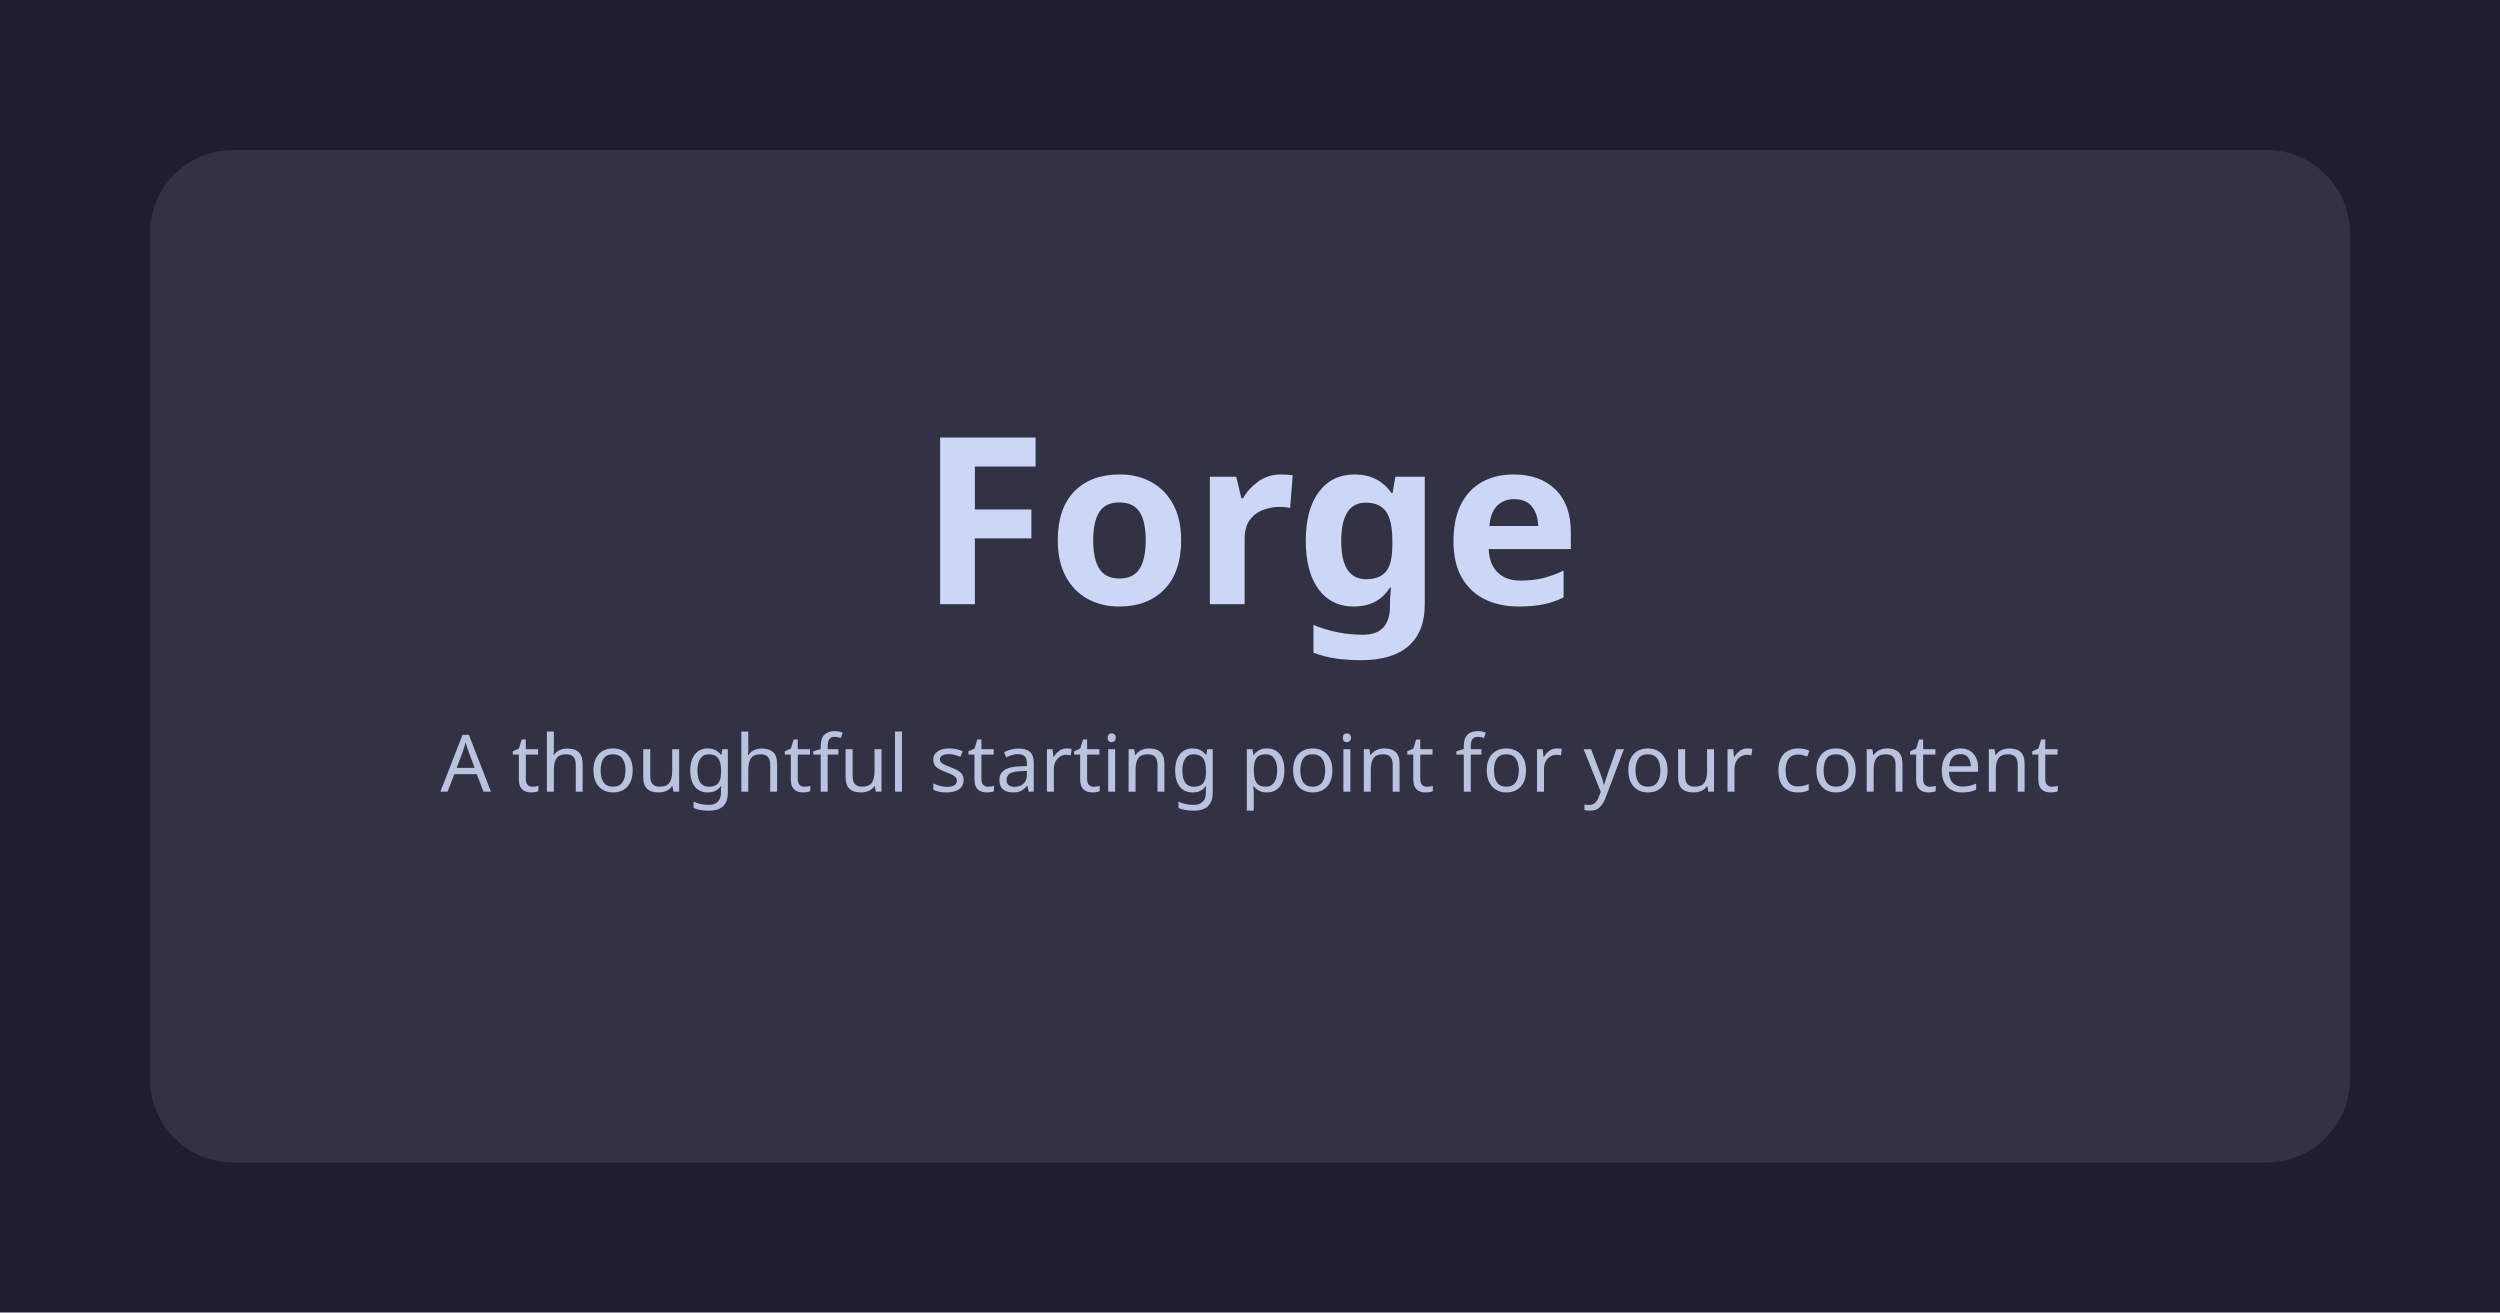
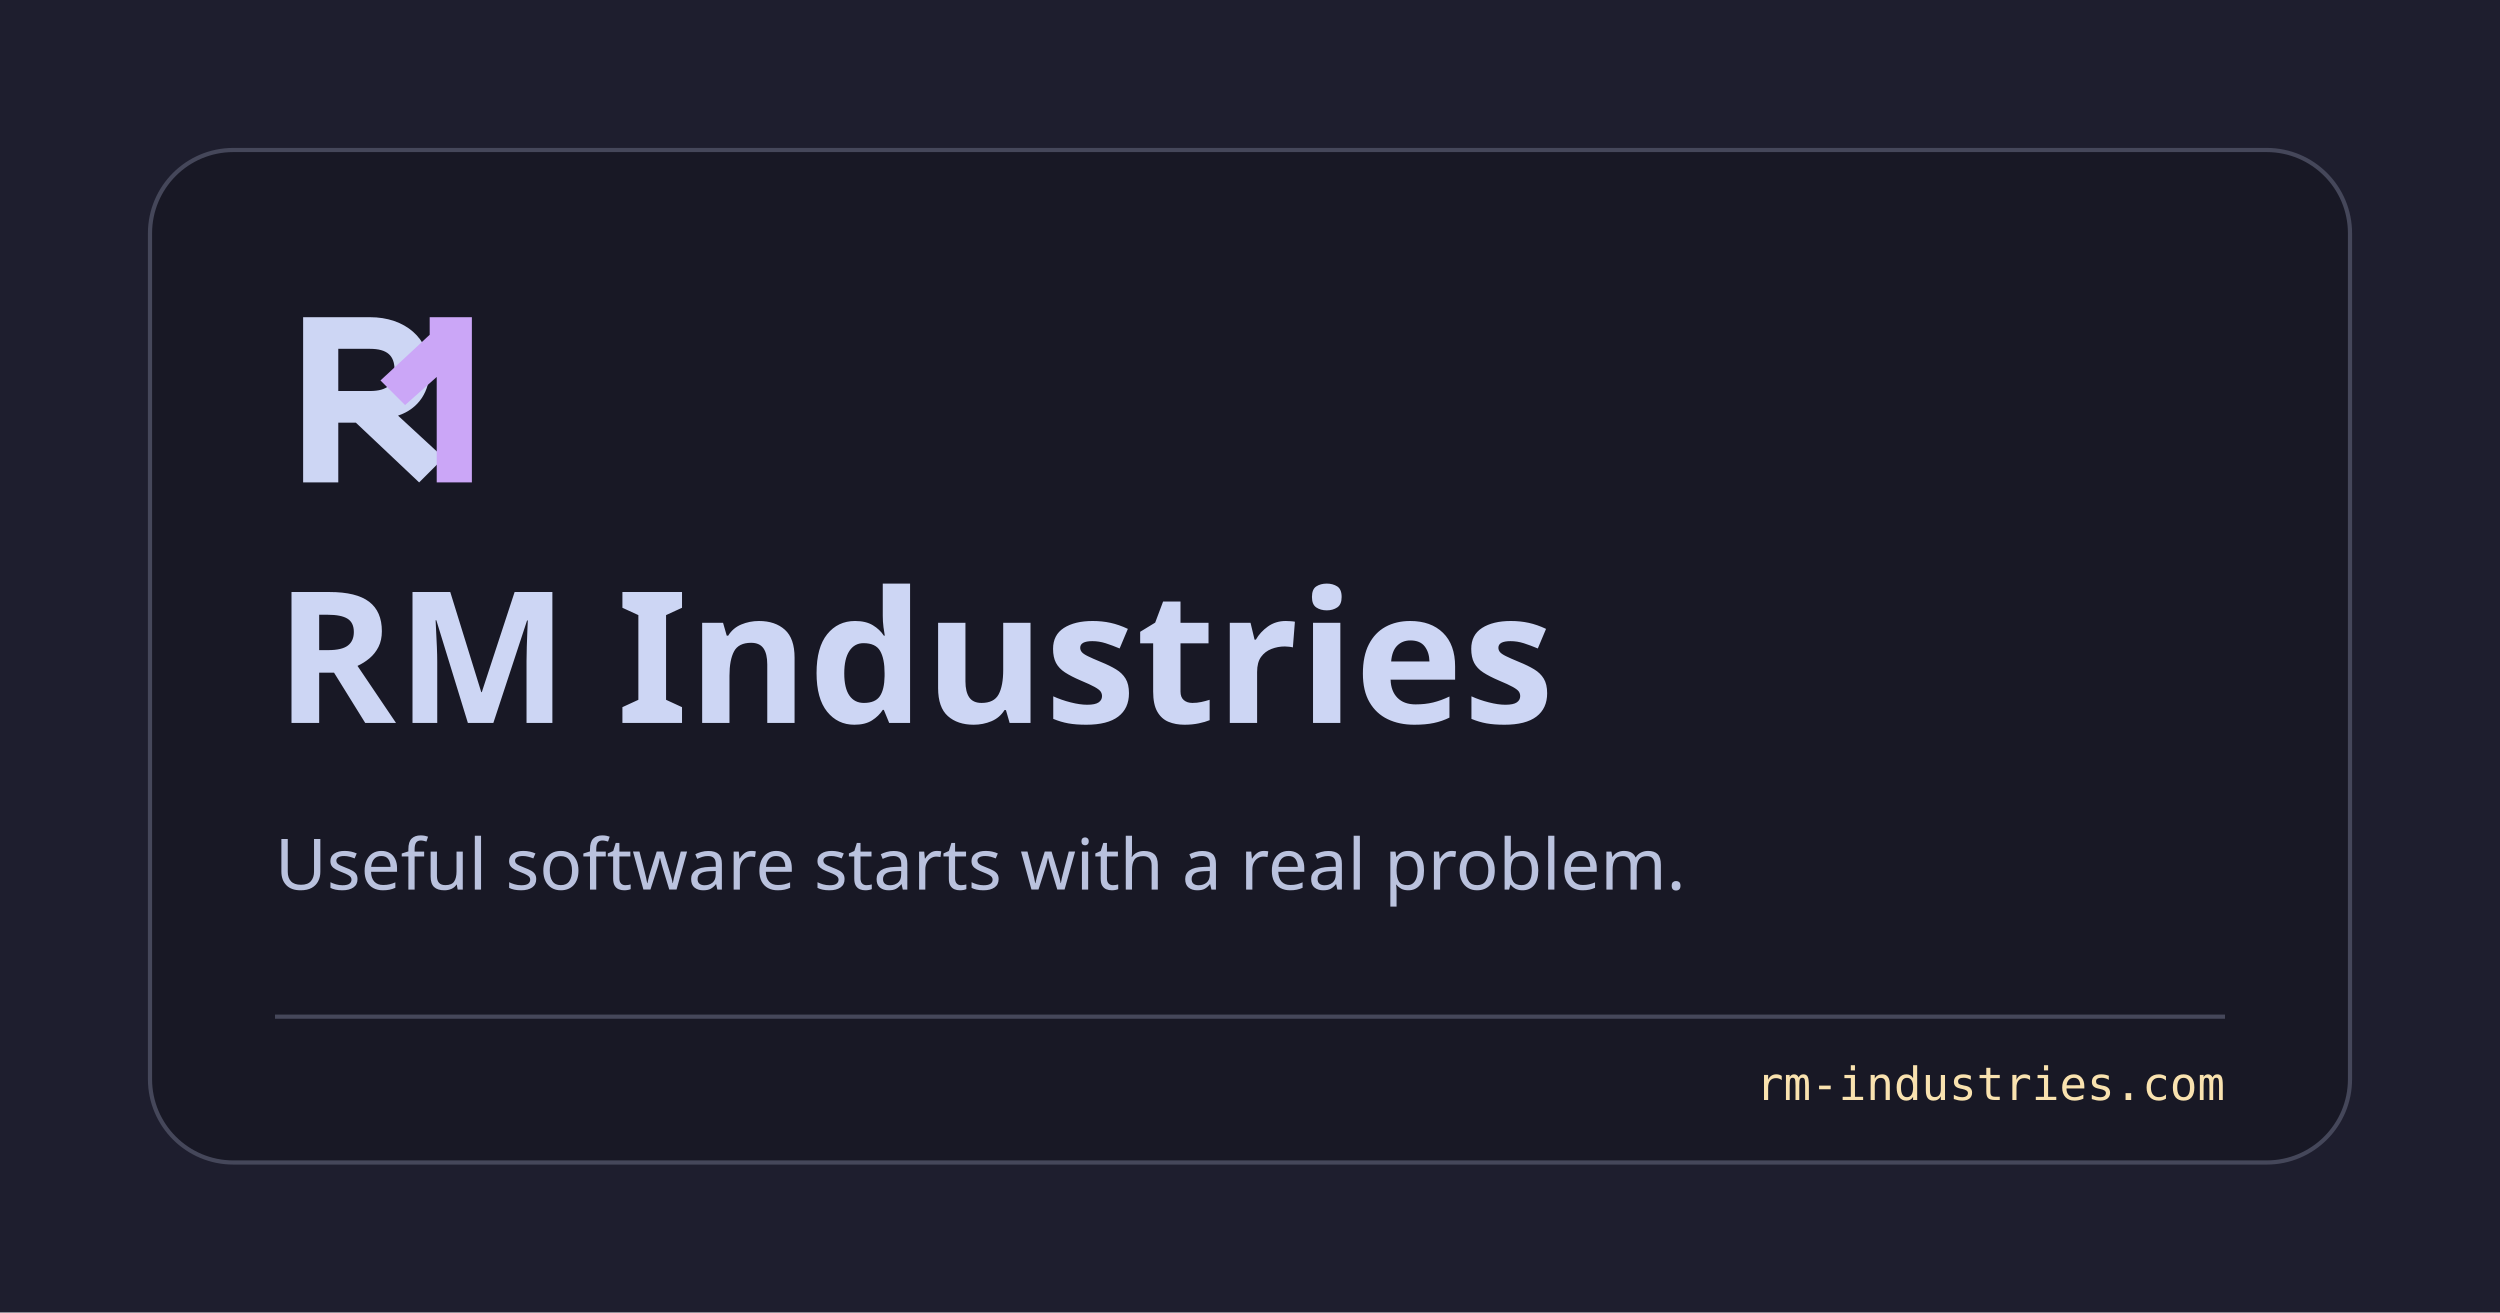
<svg xmlns="http://www.w3.org/2000/svg" viewBox="0 0 1200 630">
  <rect width="1200" height="630" fill="#1e1e2e" />
-   <rect x="72" y="72" width="1056" height="486" rx="40" fill="#313244" />
-   <text x="600" y="290" fill="#cdd6f4" font-family="system-ui, sans-serif" font-size="112" font-weight="700" text-anchor="middle">Forge</text>
-   <text x="600" y="380" fill="#bac2de" font-family="system-ui, sans-serif" font-size="38" text-anchor="middle">A thoughtful starting point for your content</text>
+   <rect x="72" y="72" width="1056" height="486" rx="40" fill="#181825" stroke="#45475a" stroke-width="2" />
+   <g transform="translate(132 132) scale(1.6875)">
+     <path d="M8 12h19c10 0 17 6 17 15 0 6-3 11-9 13l13 12-7 7-18-17h-5v17H8V12Zm10 9v12h9c5 0 7-2 7-6s-2-6-7-6h-9Z" fill="#cdd6f4" />
+     <path d="M44 12h12v47H46V29l-9 8-7-7 14-13v-5Z" fill="#cba6f7" />
+   </g>
+   <text x="132" y="347" fill="#cdd6f4" font-family="system-ui, sans-serif" font-size="88" font-weight="700">RM Industries</text>
+   <text x="132" y="427" fill="#bac2de" font-family="system-ui, sans-serif" font-size="34">Useful software starts with a real problem.</text>
+   <line x1="132" y1="488" x2="1068" y2="488" stroke="#45475a" stroke-width="2" />
+   <text x="1068" y="528" fill="#f9e2af" font-family="monospace" font-size="22" text-anchor="end">rm-industries.com</text>
</svg>
